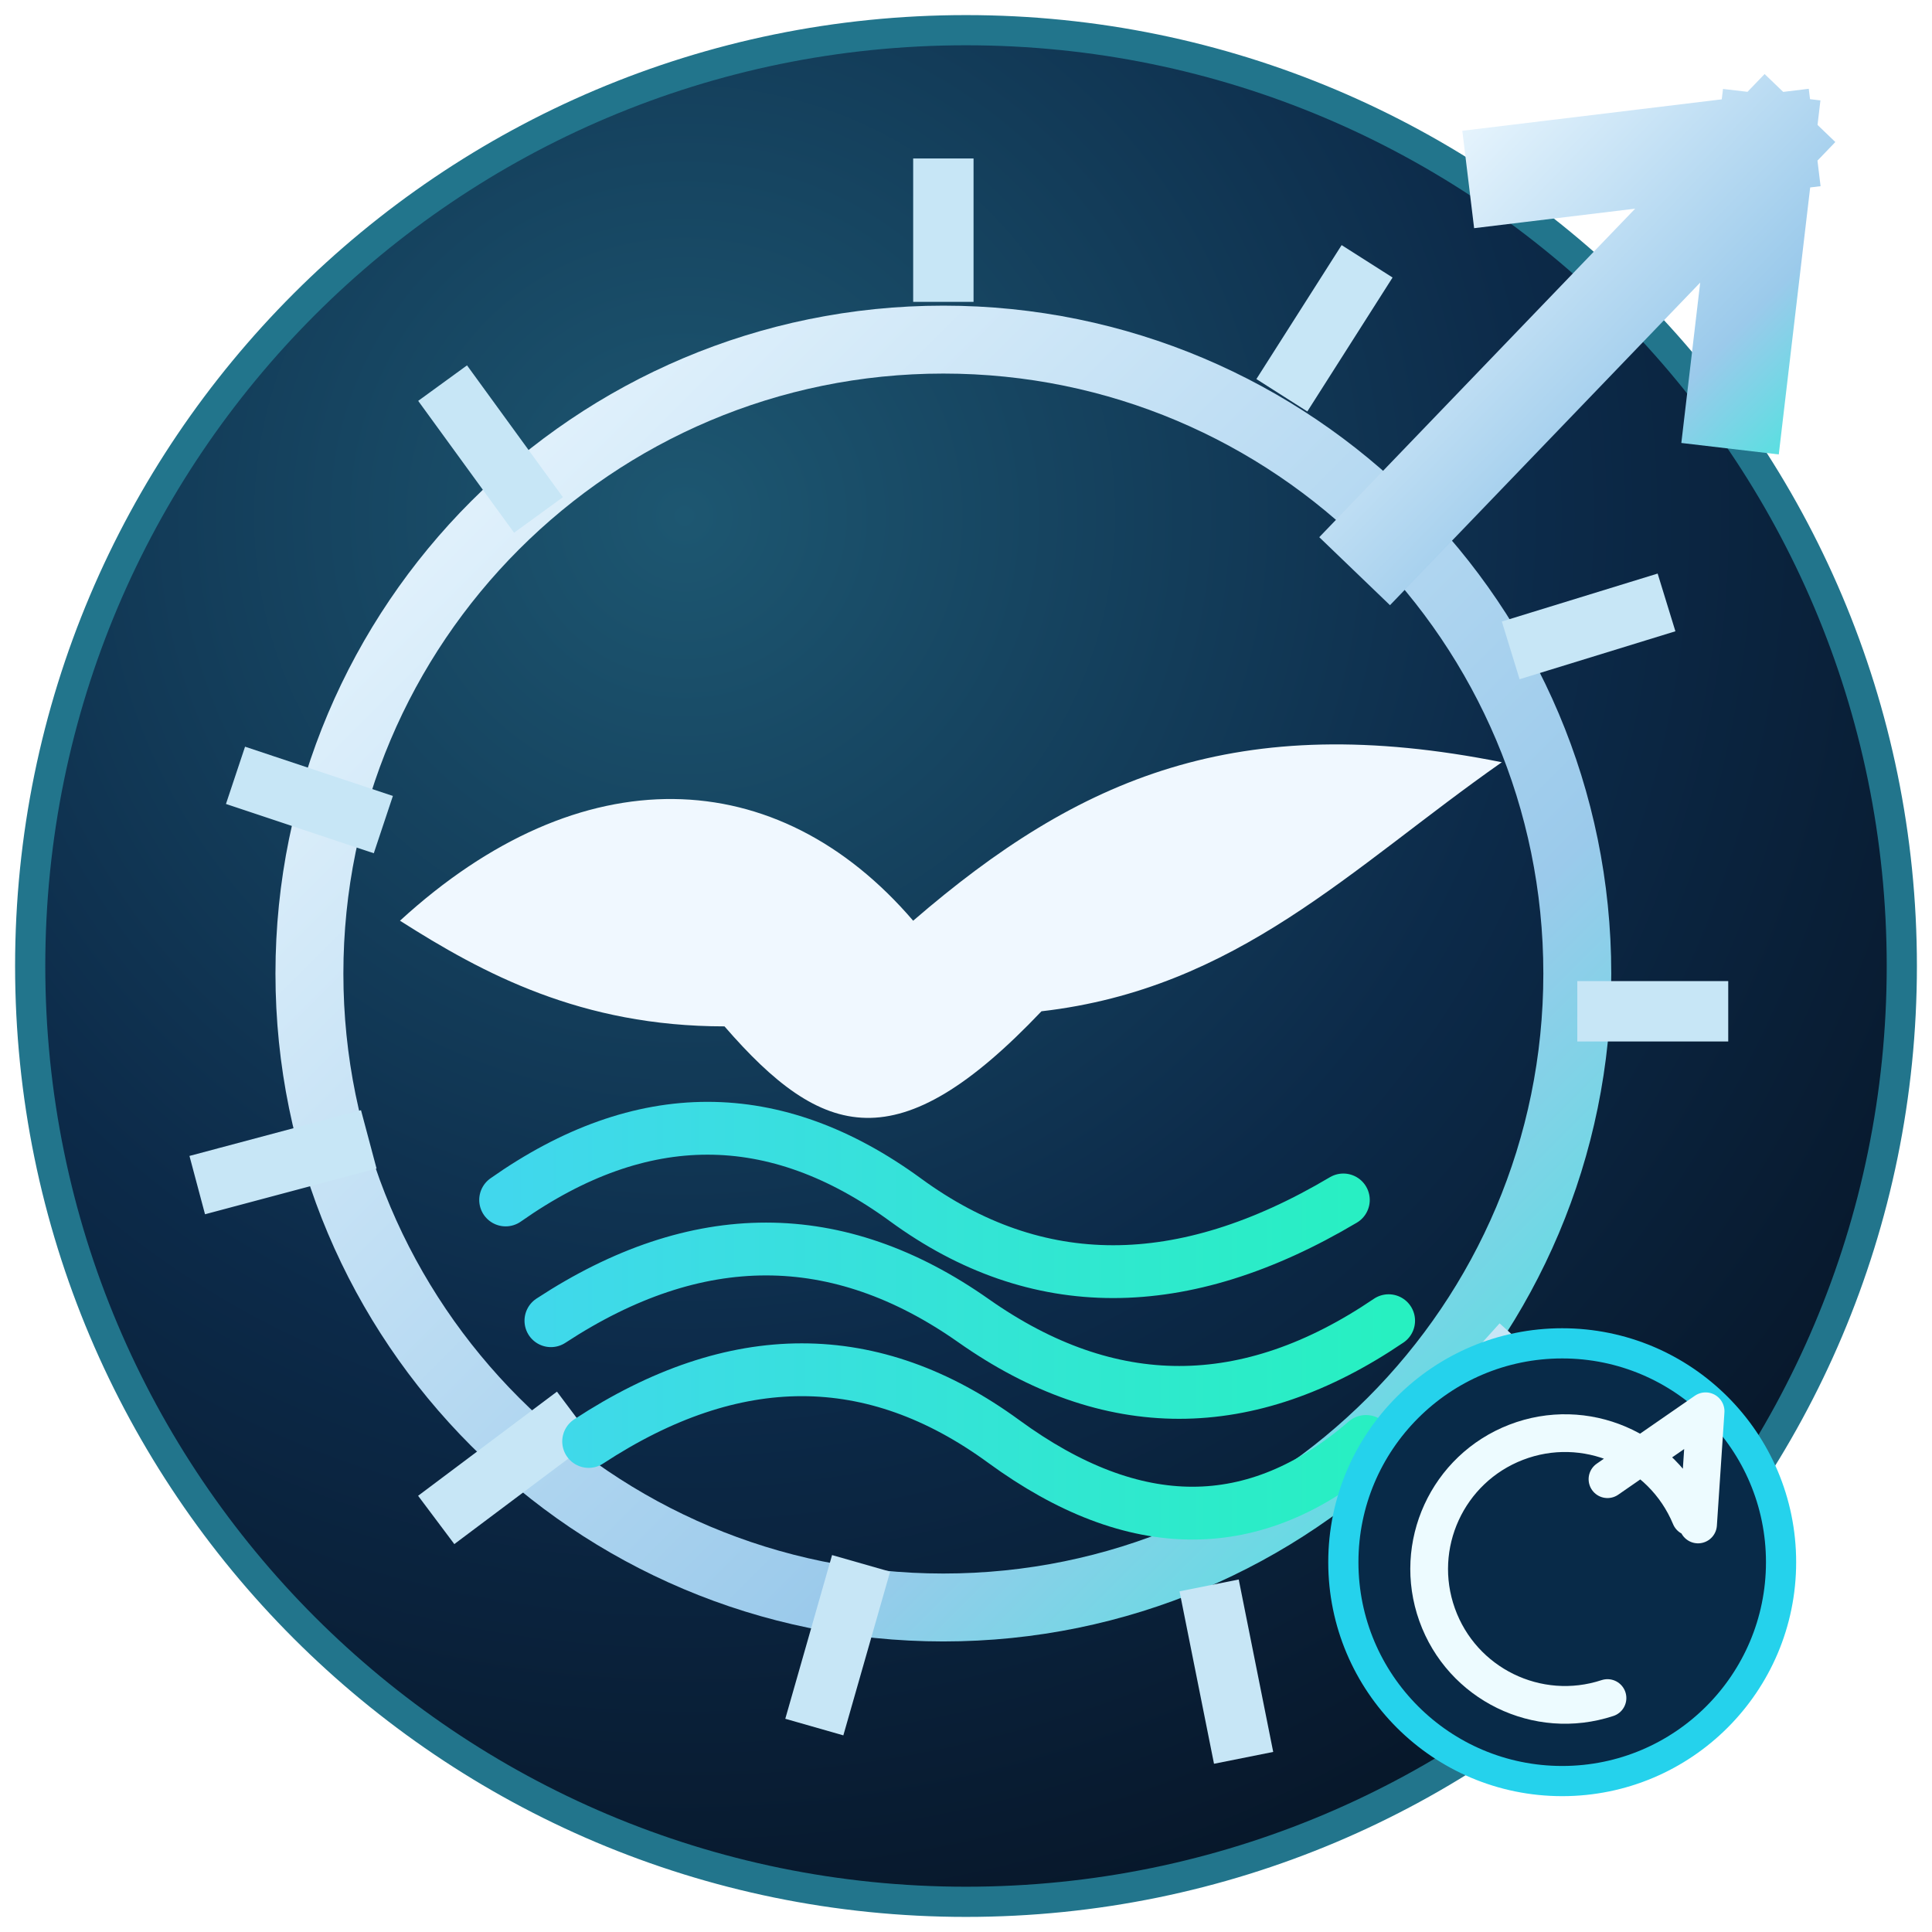
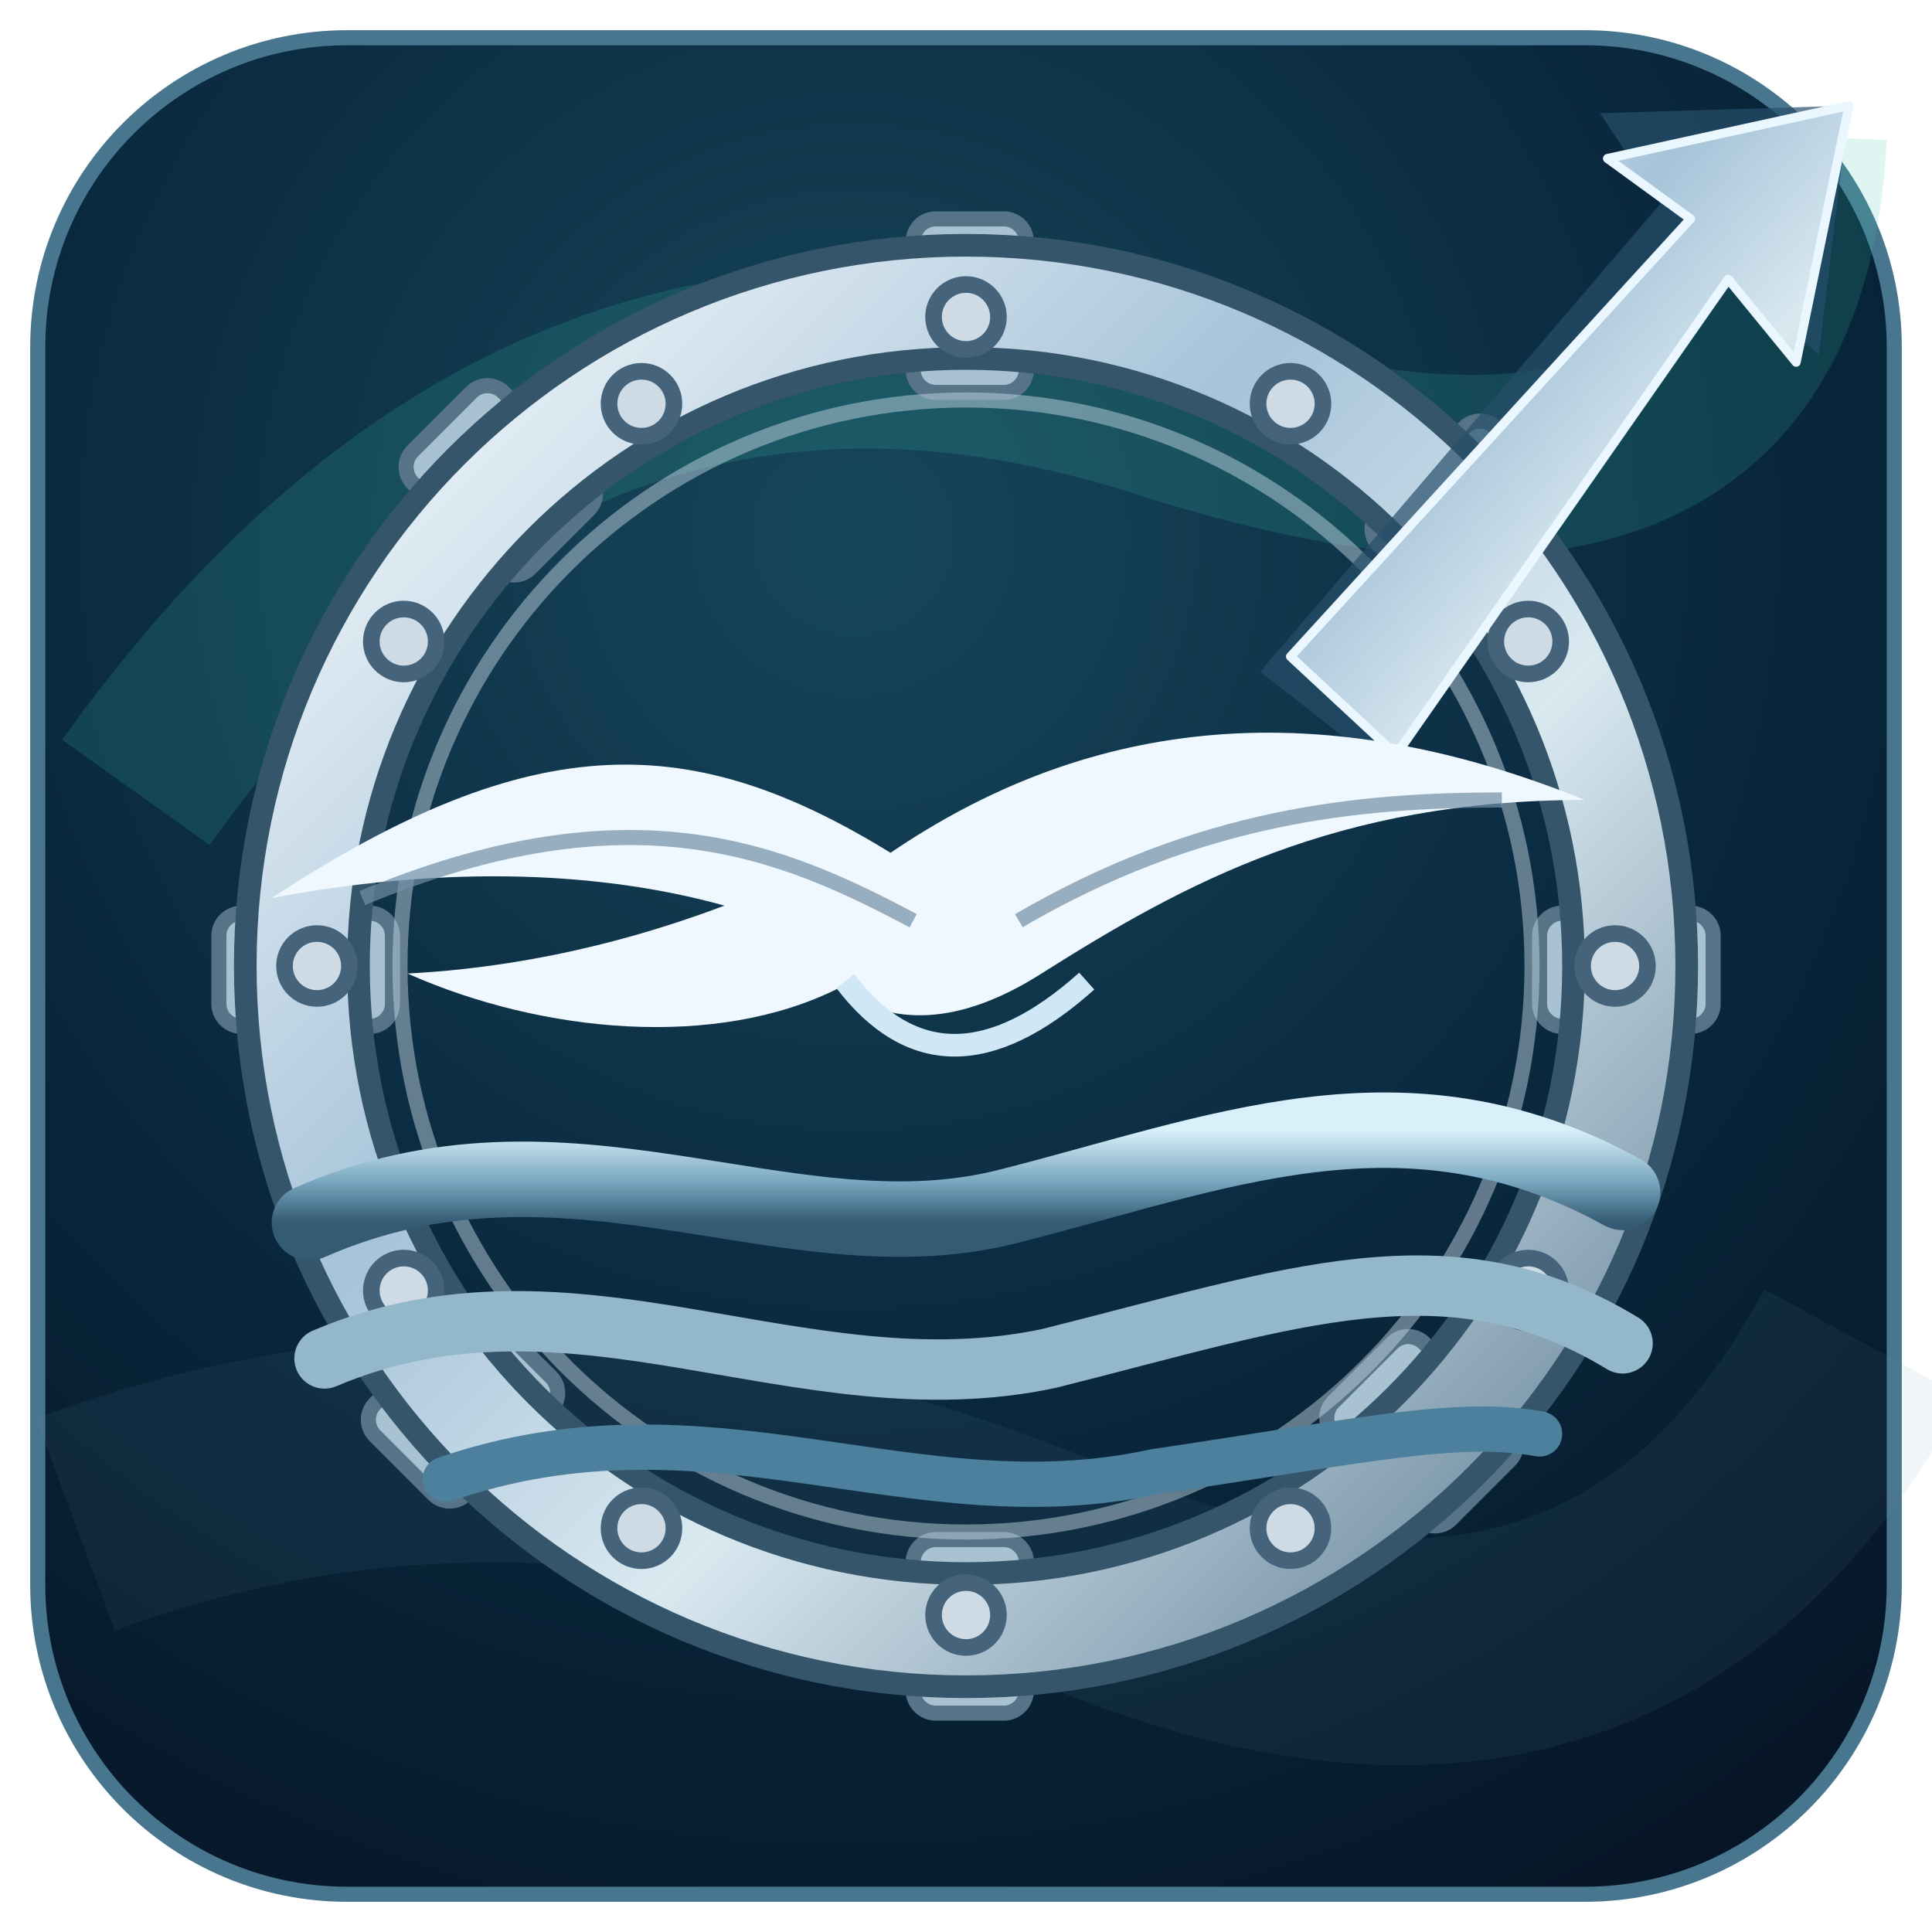
<svg xmlns="http://www.w3.org/2000/svg" viewBox="0 0 256 256" role="img" aria-labelledby="title desc">
  <defs>
-     <radialGradient id="night" cx="35%" cy="26%" r="85%">
-       <stop stop-color="#1D5771" />
-       <stop offset=".54" stop-color="#0C2A49" />
+     <linearGradient id="steel" x1="0" y1="0" x2="1" y2="1">
+       <stop stop-color="#FCFFFF" />
+       <stop offset=".38" stop-color="#A6C3D9" />
+       <stop offset=".62" stop-color="#D9E9F0" />
+       <stop offset="1" stop-color="#597991" />
+     </linearGradient>
+     <linearGradient id="water" x1="0" y1="0" x2="0" y2="1">
+       <stop stop-color="#D9F0FA" />
+       <stop offset=".55" stop-color="#7AA8C0" />
+       <stop offset="1" stop-color="#345A74" />
+     </linearGradient>
+     <radialGradient id="night" cx="44%" cy="27%" r="90%">
+       <stop stop-color="#17465B" />
+       <stop offset=".52" stop-color="#09283E" />
      <stop offset="1" stop-color="#061323" />
    </radialGradient>
-     <linearGradient id="ice" x1="0" y1="0" x2="1" y2="1">
-       <stop stop-color="#EFF9FF" />
-       <stop offset=".7" stop-color="#9BCAEB" />
-       <stop offset="1" stop-color="#40E7DD" />
-     </linearGradient>
-     <linearGradient id="wave" x1="0" y1="0" x2="1" y2="0">
-       <stop stop-color="#41D7ED" />
-       <stop offset="1" stop-color="#27F0C1" />
-     </linearGradient>
  </defs>
-   <circle cx="128" cy="128" r="124" fill="url(#night)" stroke="#22758C" stroke-width="4" />
-   <g stroke="url(#ice)" stroke-width="13" stroke-linecap="square">
-     <circle cx="125" cy="129" r="84" fill="none" stroke-width="9" />
-     <path d="M184 71 L234 19 M234 19 L230 53 M234 19 L201 23" fill="none" stroke-linejoin="round" />
+   <rect x="5" y="5" width="246" height="246" rx="41" fill="url(#night)" stroke="#48768E" stroke-width="2" />
+   <path d="M18 105 Q73 28 154 54 T238 18" fill="none" stroke="#3DC4AE" stroke-opacity=".17" stroke-width="24" />
+   <path d="M10 202 Q72 179 143 209 T247 178" fill="none" stroke="#6C97AC" stroke-opacity=".09" stroke-width="30" />
+   <g fill="#A9C2D2" stroke="#567388" stroke-width="2">
+     <rect x="121" y="29" width="15" height="23" rx="3" />
+     <rect x="121" y="204" width="15" height="23" rx="3" />
+     <rect x="204" y="121" width="23" height="15" rx="3" />
+     <rect x="29" y="121" width="23" height="15" rx="3" />
+     <rect x="186" y="57" width="17" height="22" rx="3" transform="rotate(45 194 68)" />
+     <rect x="53" y="175" width="17" height="22" rx="3" transform="rotate(45 61 186)" />
+     <rect x="180" y="179" width="17" height="22" rx="3" transform="rotate(-45 188 190)" />
+     <rect x="58" y="53" width="17" height="22" rx="3" transform="rotate(-45 66 64)" />
  </g>
-   <g stroke="#C7E6F6" stroke-width="8" stroke-linecap="square">
-     <path d="M125 36V25 M172 49L179 38 M204 85L217 81 M213 134H225 M199 181L209 190 M161 214L164 229 M113 211L109 225 M73 190L61 199 M45 152L30 156 M47 108L35 104 M69 65L61 54" fill="none" />
+   <circle cx="128" cy="128" r="88" fill="none" stroke="#35556B" stroke-width="18" />
+   <circle cx="128" cy="128" r="88" fill="none" stroke="url(#steel)" stroke-width="12" />
+   <circle cx="128" cy="128" r="75" fill="none" stroke="#D0E1EB" stroke-opacity=".45" stroke-width="2" />
+   <g fill="#CEDBE5" stroke="#45637A" stroke-width="2.2">
+     <circle cx="128" cy="42" r="4.3" />
+     <circle cx="171" cy="53.5" r="4.3" />
+     <circle cx="202.5" cy="85" r="4.3" />
+     <circle cx="214" cy="128" r="4.3" />
+     <circle cx="202.5" cy="171" r="4.3" />
+     <circle cx="171" cy="202.5" r="4.3" />
+     <circle cx="128" cy="214" r="4.3" />
+     <circle cx="85" cy="202.5" r="4.3" />
+     <circle cx="53.5" cy="171" r="4.3" />
+     <circle cx="42" cy="128" r="4.3" />
+     <circle cx="53.5" cy="85" r="4.3" />
+     <circle cx="85" cy="53.5" r="4.3" />
  </g>
-   <path d="M53 122 C77 100 103 101 121 122 C143 103 164 94 199 101 C179 115 164 131 138 134 C119 154 109 151 96 136 C77 136 64 129 53 122Z" fill="#F0F8FF" />
-   <path d="M67 159 Q94 140 120 159 T178 159 M73 175 Q102 156 129 175 T184 175 M78 191 Q107 172 133 191 T181 191" fill="none" stroke="url(#wave)" stroke-width="7" stroke-linecap="round" />
-   <circle cx="207" cy="207" r="29" fill="#082A48" stroke="#25D2EC" stroke-width="4" />
-   <path d="M224 201 A18 18 0 1 0 213 225 M225 202 L226 187 L213 196" fill="none" stroke="#EDFBFF" stroke-width="5" stroke-linecap="round" stroke-linejoin="round" />
+   <path d="M167 89 L220 27 L212 15 L245 14 L241 47 L230 37 L181 100Z" fill="#274F6A" opacity=".7" />
+   <path d="M171 87 L224 29 L213 21 L245 14 L238 48 L229 37 L185 100Z" fill="url(#steel)" stroke="#EAF7FF" stroke-width="1.2" stroke-linejoin="round" />
+   <path d="M36 119 C71 96 92 97 118 113 C143 96 173 91 210 106 C177 106 157 117 138 129 C127 136 118 136 111 131 C95 139 72 137 54 129 C73 128 88 123 96 120 C78 115 57 115 36 119Z" fill="#F0F8FF" />
+   <path d="M48 119 C84 104 104 113 121 122 M135 122 C159 108 180 106 199 106" fill="none" stroke="#718FA5" stroke-width="2" opacity=".7" />
+   <path d="M112 130 Q125 147 144 130" fill="none" stroke="#D0E8F5" stroke-width="3" />
+   <path d="M41 162 C75 147 104 167 133 160 C161 153 186 142 215 158" fill="none" stroke="url(#water)" stroke-width="10" stroke-linecap="round" />
+   <path d="M43 180 C76 166 106 187 139 180 C171 172 192 164 215 178" fill="none" stroke="#93B8C9" stroke-width="8" stroke-linecap="round" />
+   <path d="M59 196 C94 184 121 202 153 195 C180 191 193 188 204 190" fill="none" stroke="#4C809C" stroke-width="6" stroke-linecap="round" />
</svg>
